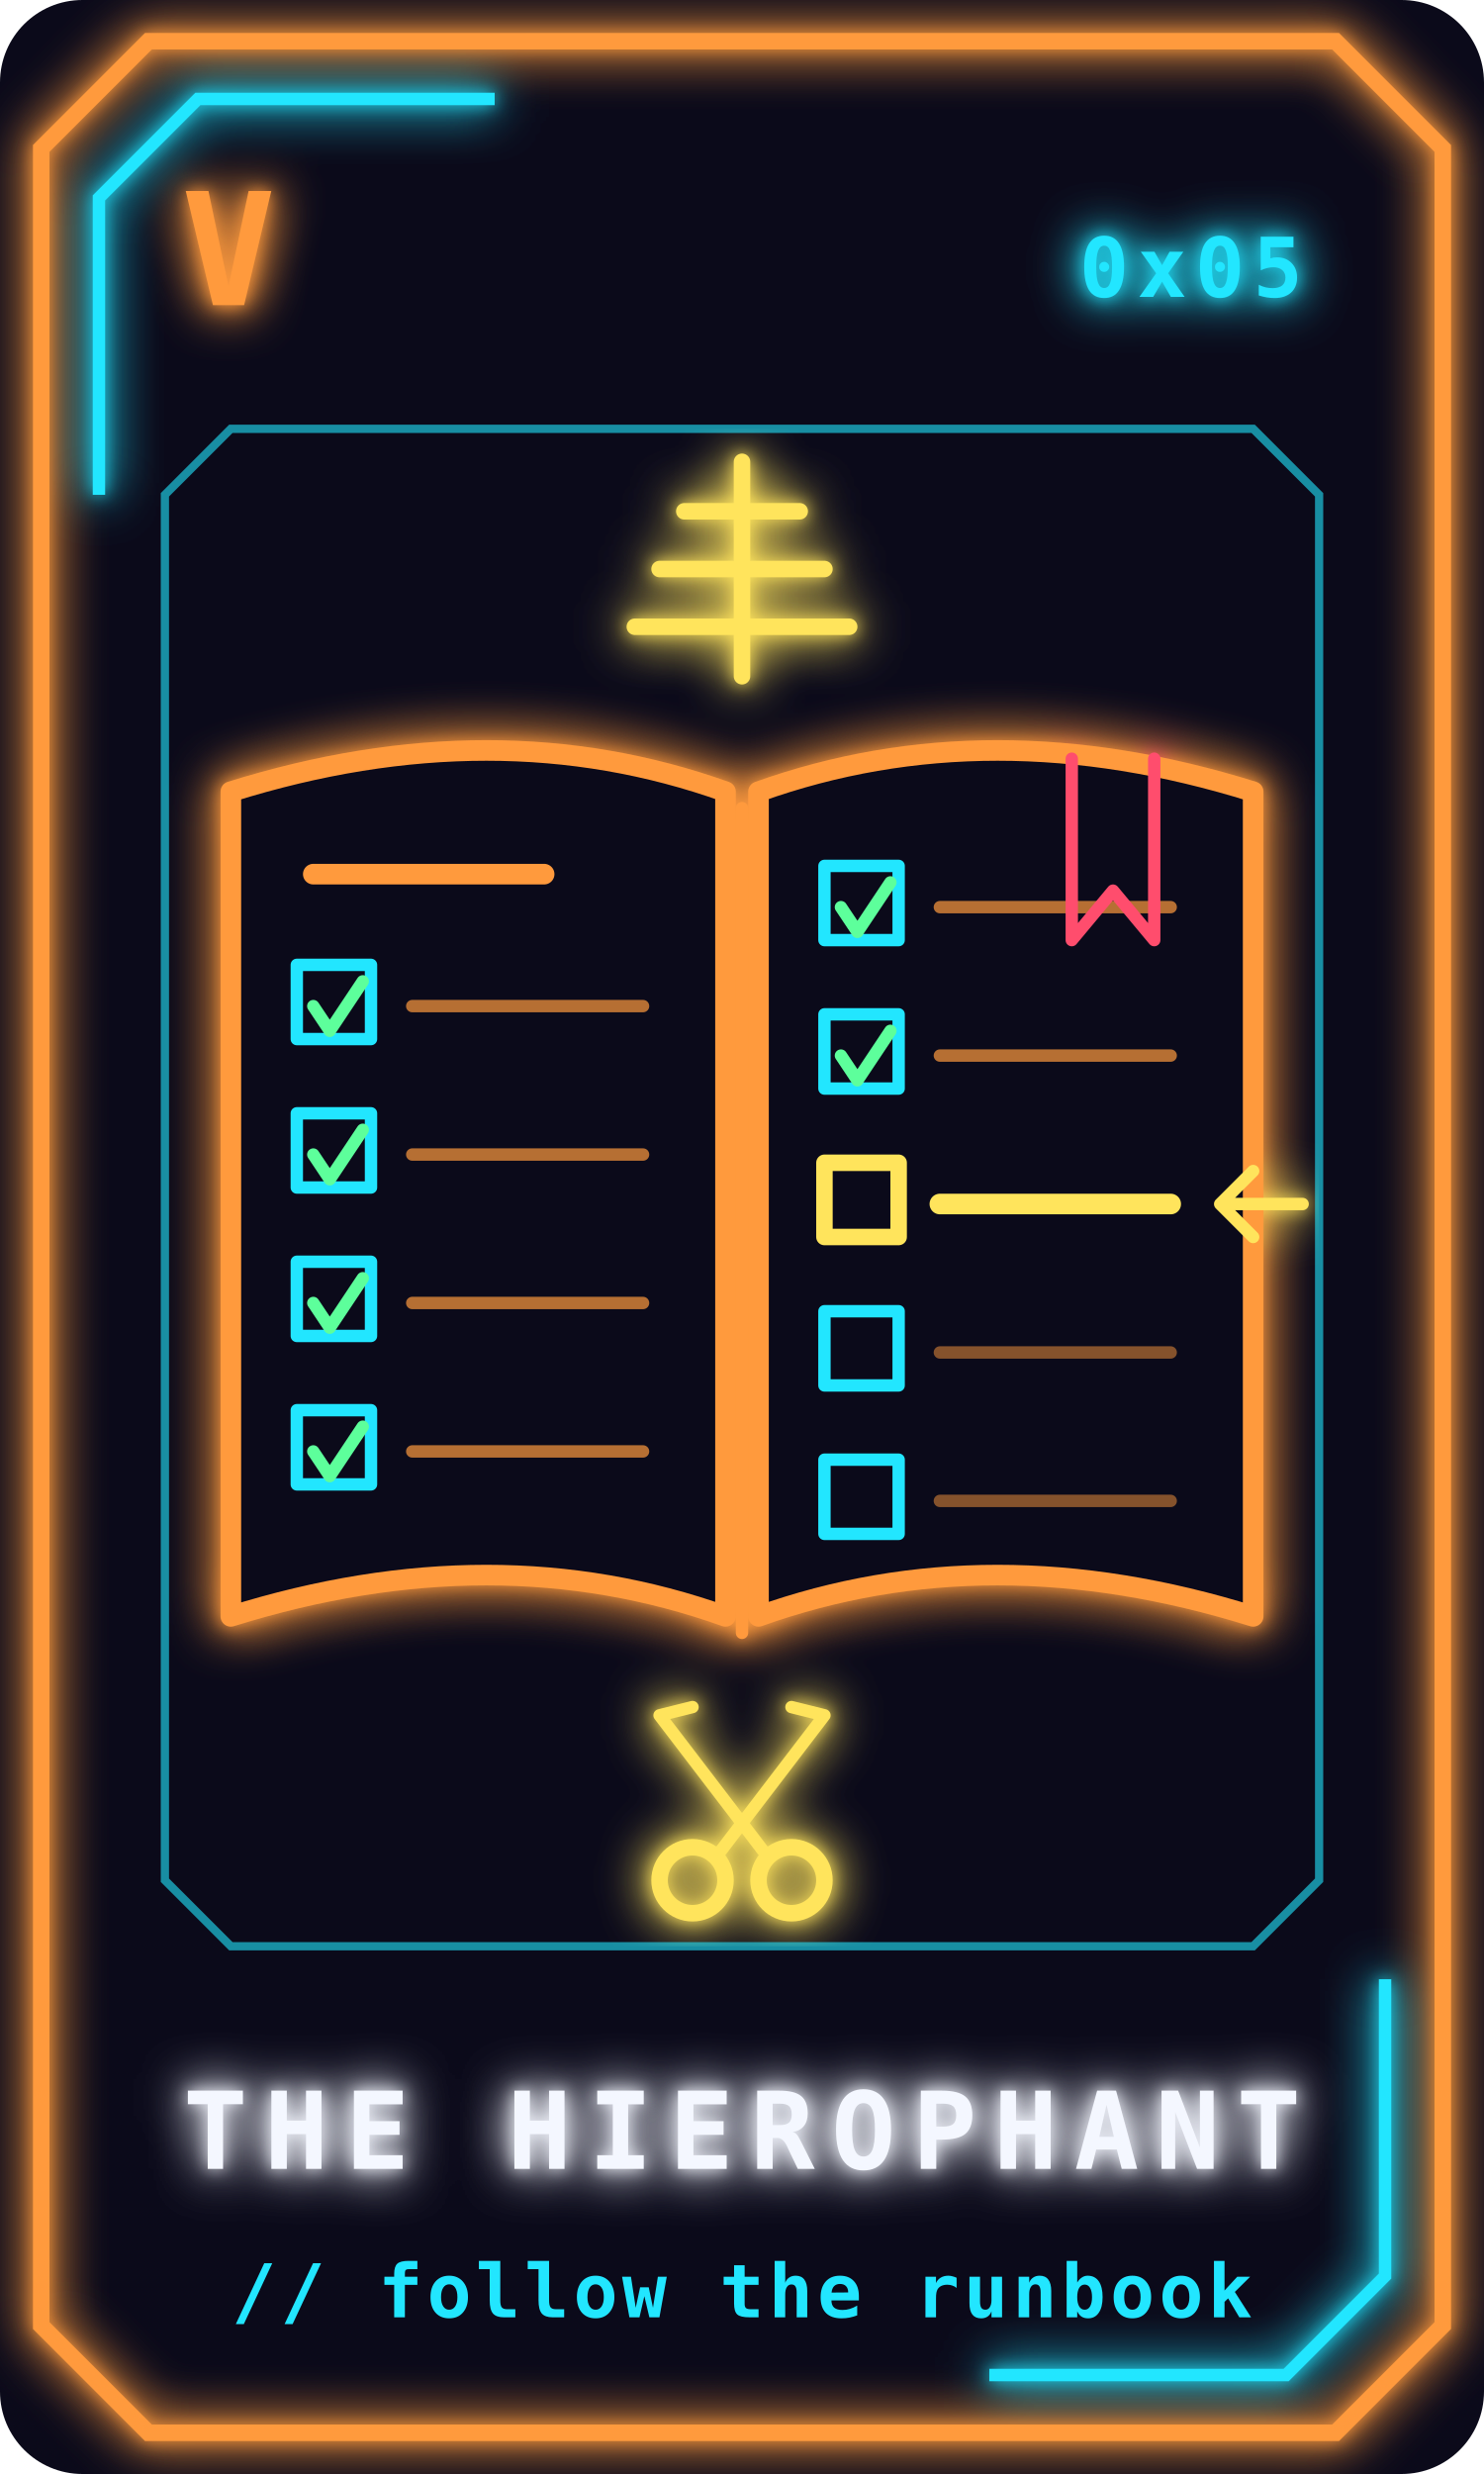
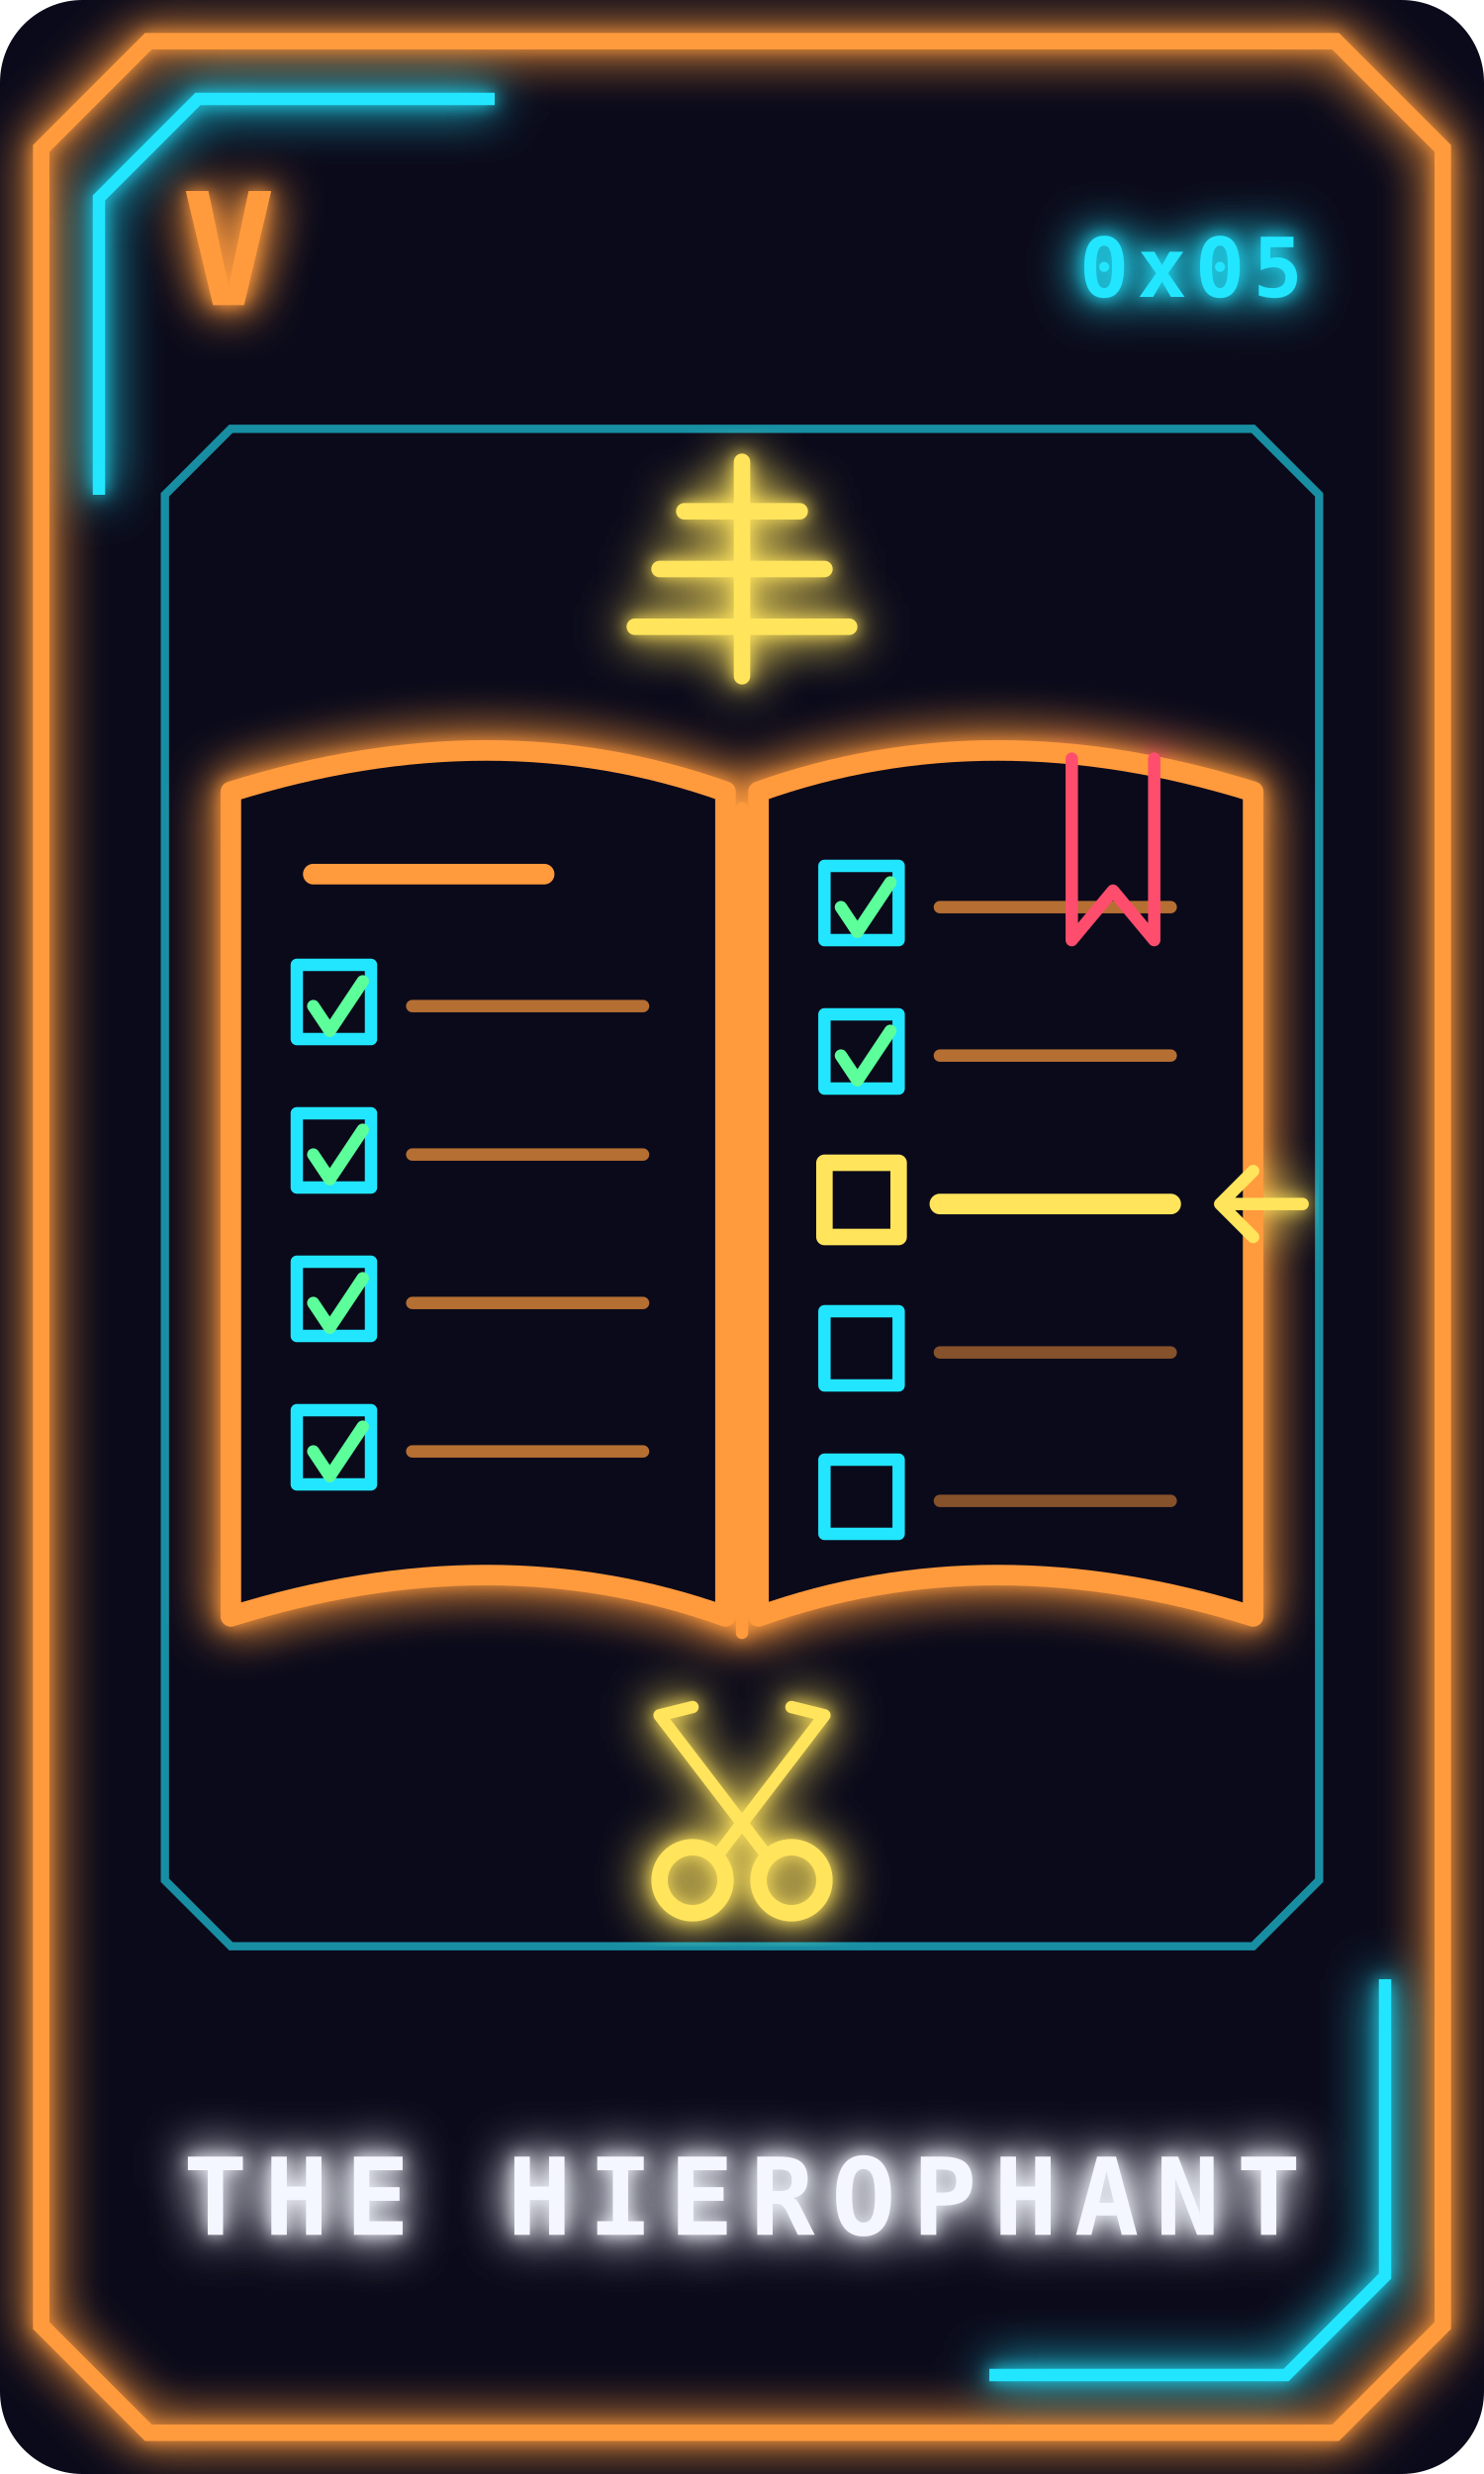
<svg xmlns="http://www.w3.org/2000/svg" width="180" height="300" viewBox="0 0 180 300">
  <g>
    <defs>
      <filter id="ds-neon" x="-30%" y="-30%" width="160%" height="160%" color-interpolation-filters="sRGB">
        <feGaussianBlur stdDeviation="3" result="wide" />
        <feGaussianBlur in="SourceGraphic" stdDeviation="1" result="near" />
        <feMerge>
          <feMergeNode in="wide" />
          <feMergeNode in="wide" />
          <feMergeNode in="near" />
          <feMergeNode in="SourceGraphic" />
        </feMerge>
      </filter>
      <clipPath id="ds-window">
        <path d="M-70 -84L-62 -92H62L70 -84V84L62 92H-62L-70 84Z" />
      </clipPath>
    </defs>
    <rect width="180" height="300" rx="10" fill="#0b0a1a" />
    <g filter="url(#ds-neon)">
      <path d="M18 5H162L175 18V282L162 295H18L5 282V18Z" fill="none" stroke="#ff9a3d" stroke-width="2" />
      <path d="M12 60V24L24 12H60M168 240V276L156 288H120" fill="none" stroke="#22e6ff" stroke-width="1.5" />
      <text x="22" y="37" font-family="ui-monospace, 'SF Mono', Menlo, Consolas, monospace" font-size="19" font-weight="bold" fill="#ff9a3d" text-anchor="start" letter-spacing="2">V</text>
      <text x="158" y="36" font-family="ui-monospace, 'SF Mono', Menlo, Consolas, monospace" font-size="10" font-weight="bold" fill="#22e6ff" text-anchor="end" letter-spacing="1">0x05</text>
-       <text x="90" y="263" font-family="ui-monospace, 'SF Mono', Menlo, Consolas, monospace" font-size="13" font-weight="bold" fill="#f4f7ff" text-anchor="middle" letter-spacing="2">THE HIEROPHANT</text>
+       <text x="90" y="271" font-family="ui-monospace, 'SF Mono', Menlo, Consolas, monospace" font-size="13" font-weight="bold" fill="#f4f7ff" text-anchor="middle" letter-spacing="2">THE HIEROPHANT</text>
    </g>
-     <text x="90" y="281" font-family="ui-monospace, 'SF Mono', Menlo, Consolas, monospace" font-size="9" font-weight="bold" fill="#22e6ff" text-anchor="middle" letter-spacing="0.5">// follow the runbook</text>
    <g transform="translate(90 144)">
      <g clip-path="url(#ds-window)">
        <g filter="url(#ds-neon)">
          <path d="M0 -62V-88M-7 -82H7M-10 -75H10M-13 -68H13" fill="none" stroke="#ffe45c" stroke-width="2" stroke-linecap="round" stroke-linejoin="round" />
          <path d="M-2 -48Q-30 -58 -62 -48V52Q-30 42 -2 52Z" fill="#0b0a1a" stroke="#ff9a3d" stroke-width="2.5" stroke-linecap="round" stroke-linejoin="round" />
          <path d="M2 -48Q30 -58 62 -48V52Q30 42 2 52Z" fill="#0b0a1a" stroke="#ff9a3d" stroke-width="2.5" stroke-linecap="round" stroke-linejoin="round" />
          <path d="M0 -46V54" fill="none" stroke="#ff9a3d" stroke-width="1.5" stroke-linecap="round" stroke-linejoin="round" />
          <path d="M-52 -38H-24" fill="none" stroke="#ff9a3d" stroke-width="2.5" stroke-linecap="round" stroke-linejoin="round" />
          <path d="M-54 -27h9v9h-9Z" fill="#0b0a1a" stroke="#22e6ff" stroke-width="1.5" stroke-linecap="round" stroke-linejoin="round" />
          <path d="M-52 -22l2 3l4 -6" fill="none" stroke="#5dff9b" stroke-width="1.5" stroke-linecap="round" stroke-linejoin="round" />
          <g opacity="0.7">
            <path d="M-40 -22H-12" fill="none" stroke="#ff9a3d" stroke-width="1.5" stroke-linecap="round" stroke-linejoin="round" />
          </g>
          <path d="M-54 -9h9v9h-9Z" fill="#0b0a1a" stroke="#22e6ff" stroke-width="1.5" stroke-linecap="round" stroke-linejoin="round" />
          <path d="M-52 -4l2 3l4 -6" fill="none" stroke="#5dff9b" stroke-width="1.5" stroke-linecap="round" stroke-linejoin="round" />
          <g opacity="0.7">
            <path d="M-40 -4H-12" fill="none" stroke="#ff9a3d" stroke-width="1.5" stroke-linecap="round" stroke-linejoin="round" />
          </g>
          <path d="M-54 9h9v9h-9Z" fill="#0b0a1a" stroke="#22e6ff" stroke-width="1.5" stroke-linecap="round" stroke-linejoin="round" />
          <path d="M-52 14l2 3l4 -6" fill="none" stroke="#5dff9b" stroke-width="1.5" stroke-linecap="round" stroke-linejoin="round" />
          <g opacity="0.7">
            <path d="M-40 14H-12" fill="none" stroke="#ff9a3d" stroke-width="1.5" stroke-linecap="round" stroke-linejoin="round" />
          </g>
          <path d="M-54 27h9v9h-9Z" fill="#0b0a1a" stroke="#22e6ff" stroke-width="1.5" stroke-linecap="round" stroke-linejoin="round" />
          <path d="M-52 32l2 3l4 -6" fill="none" stroke="#5dff9b" stroke-width="1.5" stroke-linecap="round" stroke-linejoin="round" />
          <g opacity="0.7">
            <path d="M-40 32H-12" fill="none" stroke="#ff9a3d" stroke-width="1.5" stroke-linecap="round" stroke-linejoin="round" />
          </g>
          <path d="M10 -39h9v9h-9Z" fill="#0b0a1a" stroke="#22e6ff" stroke-width="1.5" stroke-linecap="round" stroke-linejoin="round" />
          <path d="M12 -34l2 3l4 -6" fill="none" stroke="#5dff9b" stroke-width="1.5" stroke-linecap="round" stroke-linejoin="round" />
          <g opacity="0.7">
            <path d="M24 -34H52" fill="none" stroke="#ff9a3d" stroke-width="1.5" stroke-linecap="round" stroke-linejoin="round" />
          </g>
          <path d="M10 -21h9v9h-9Z" fill="#0b0a1a" stroke="#22e6ff" stroke-width="1.5" stroke-linecap="round" stroke-linejoin="round" />
          <path d="M12 -16l2 3l4 -6" fill="none" stroke="#5dff9b" stroke-width="1.5" stroke-linecap="round" stroke-linejoin="round" />
          <g opacity="0.7">
            <path d="M24 -16H52" fill="none" stroke="#ff9a3d" stroke-width="1.5" stroke-linecap="round" stroke-linejoin="round" />
          </g>
          <path d="M10 -3h9v9h-9Z" fill="#0b0a1a" stroke="#ffe45c" stroke-width="2" stroke-linecap="round" stroke-linejoin="round" />
          <path d="M24 2H52" fill="none" stroke="#ffe45c" stroke-width="2.5" stroke-linecap="round" stroke-linejoin="round" />
          <path d="M68 2H58M62 -2L58 2L62 6" fill="none" stroke="#ffe45c" stroke-width="1.5" stroke-linecap="round" stroke-linejoin="round" />
          <path d="M10 15h9v9h-9Z" fill="#0b0a1a" stroke="#22e6ff" stroke-width="1.5" stroke-linecap="round" stroke-linejoin="round" />
          <g opacity="0.5">
            <path d="M24 20H52" fill="none" stroke="#ff9a3d" stroke-width="1.5" stroke-linecap="round" stroke-linejoin="round" />
          </g>
          <path d="M10 33h9v9h-9Z" fill="#0b0a1a" stroke="#22e6ff" stroke-width="1.5" stroke-linecap="round" stroke-linejoin="round" />
          <g opacity="0.5">
            <path d="M24 38H52" fill="none" stroke="#ff9a3d" stroke-width="1.5" stroke-linecap="round" stroke-linejoin="round" />
          </g>
          <path d="M40 -52V-30L45 -36L50 -30V-52" fill="none" stroke="#ff4d6d" stroke-width="1.5" stroke-linecap="round" stroke-linejoin="round" />
          <circle cx="-6" cy="84" r="4" fill="none" stroke="#ffe45c" stroke-width="2" />
          <circle cx="6" cy="84" r="4" fill="none" stroke="#ffe45c" stroke-width="2" />
          <path d="M-3 81L10 64M3 81L-10 64M10 64l-4 -1M-10 64l4 -1" fill="none" stroke="#ffe45c" stroke-width="1.5" stroke-linecap="round" stroke-linejoin="round" />
        </g>
      </g>
      <path d="M-70 -84L-62 -92H62L70 -84V84L62 92H-62L-70 84Z" fill="none" stroke="#22e6ff" stroke-width="1" opacity="0.6" />
    </g>
  </g>
</svg>
